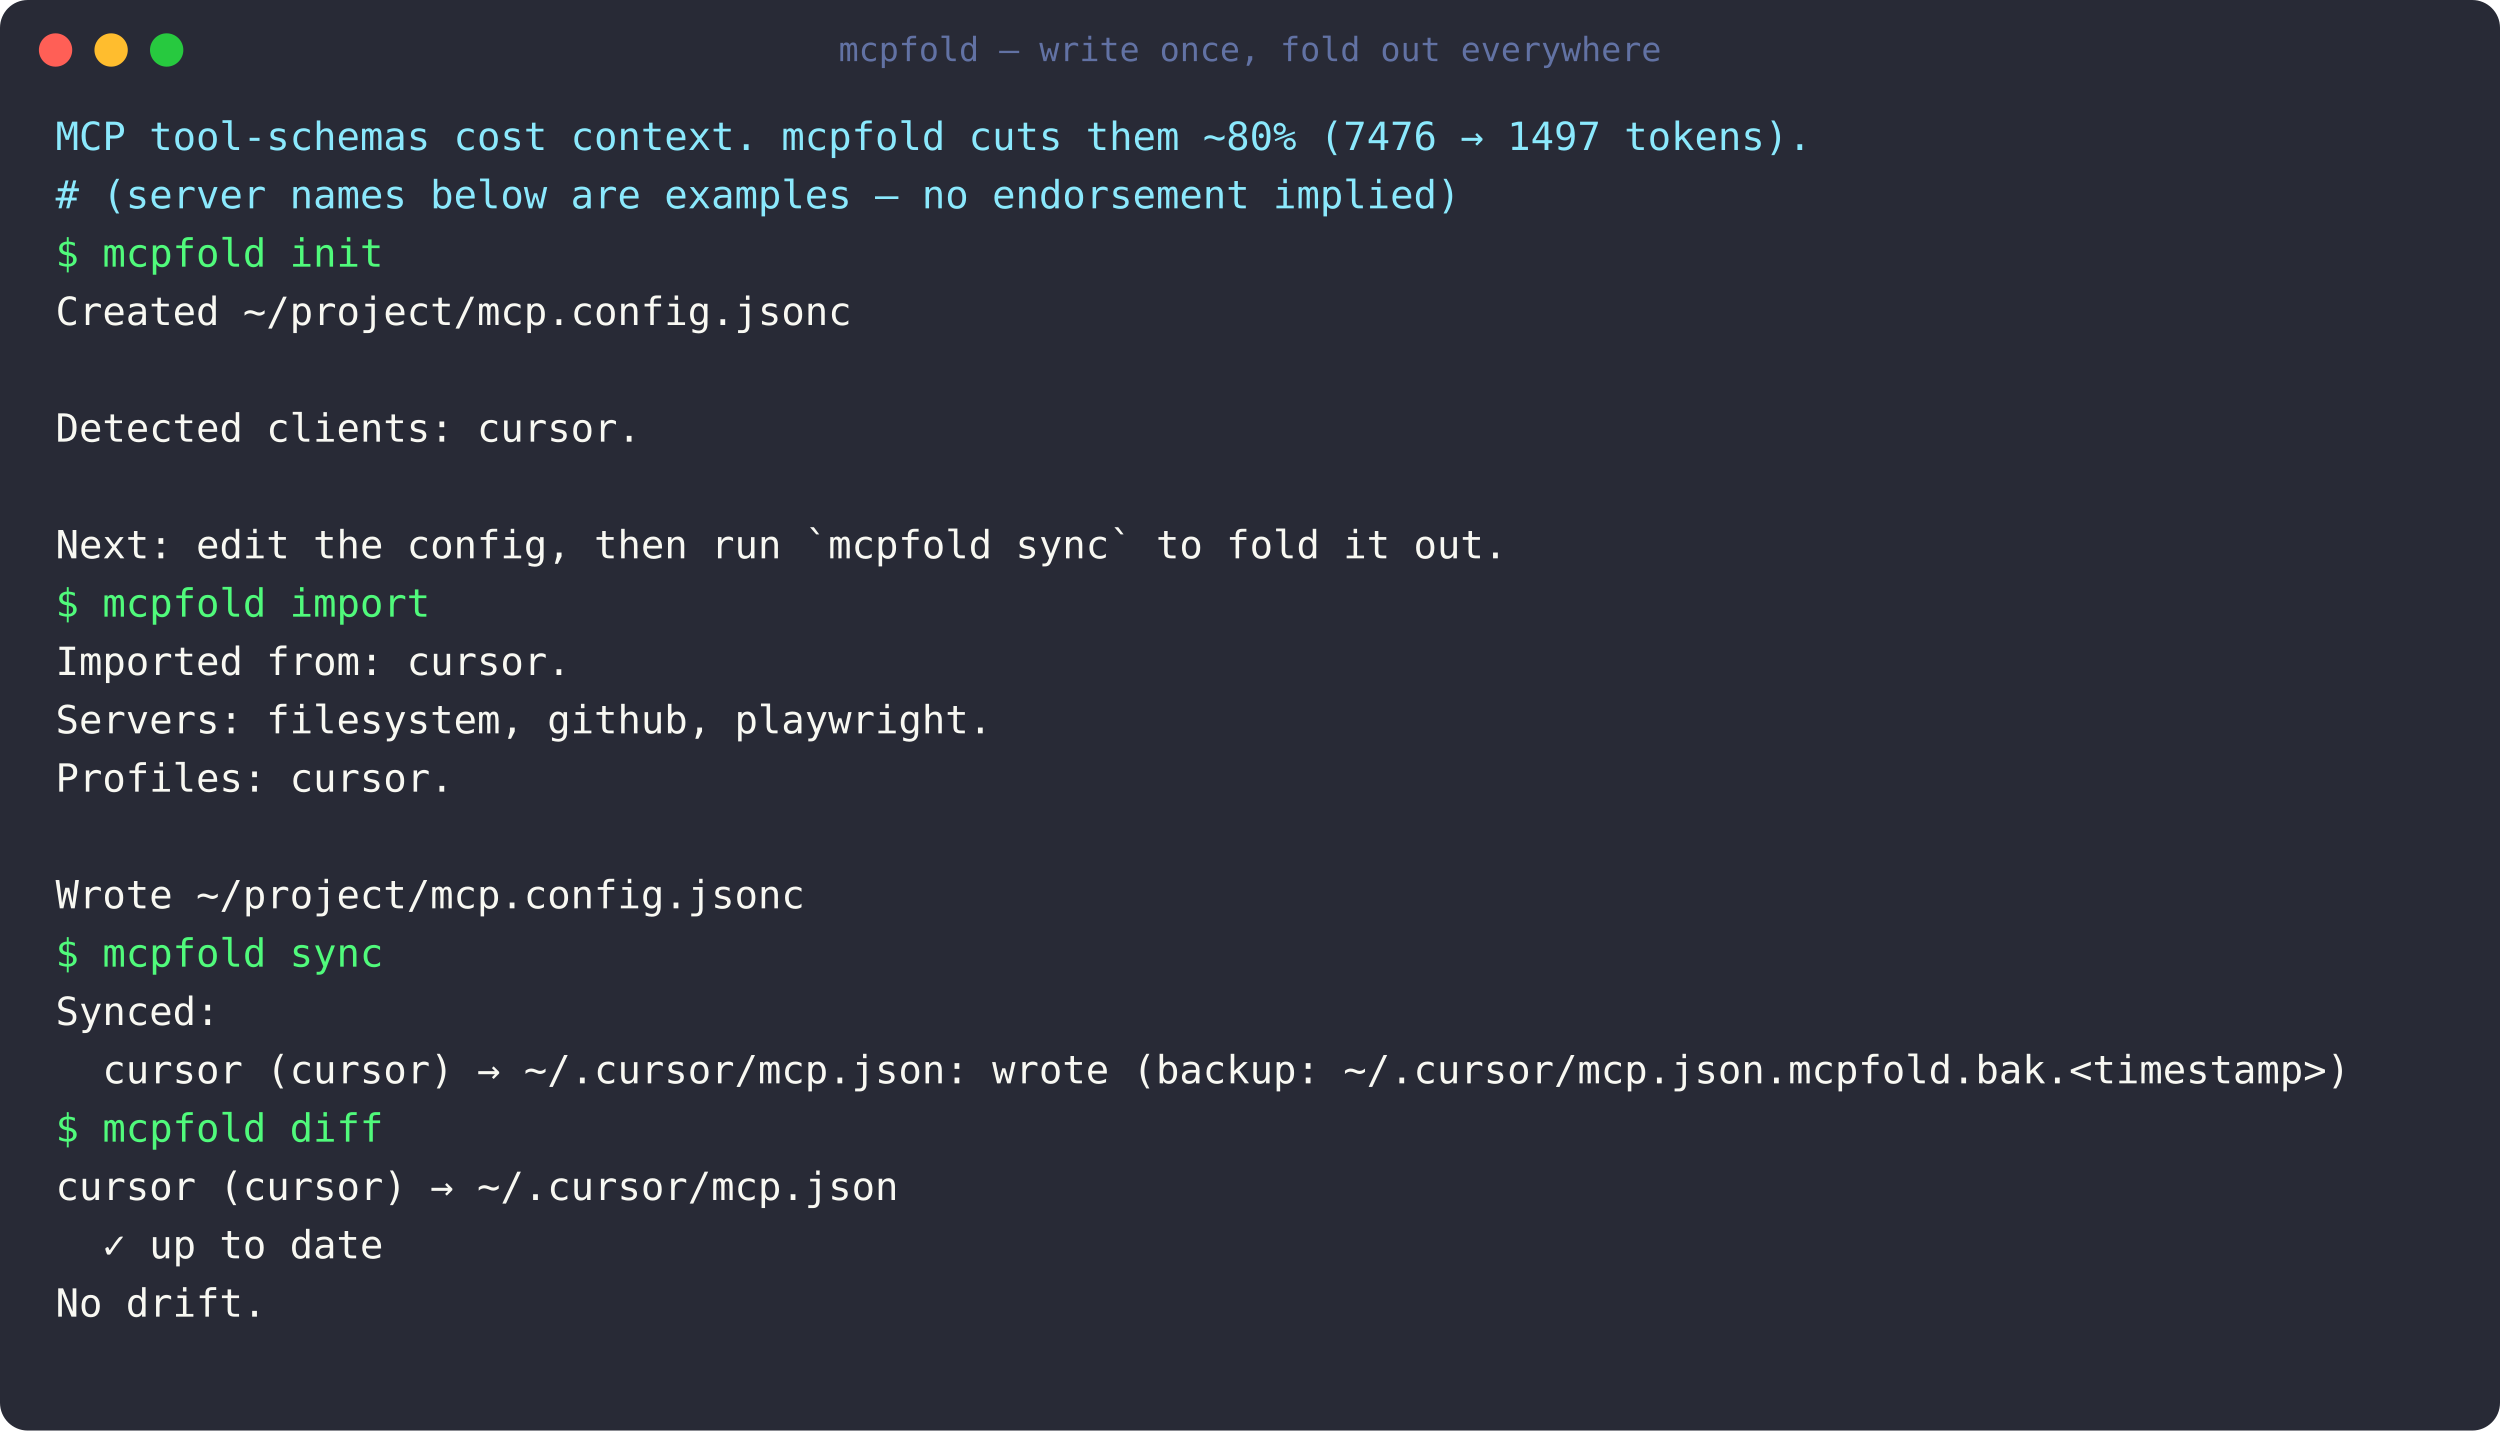
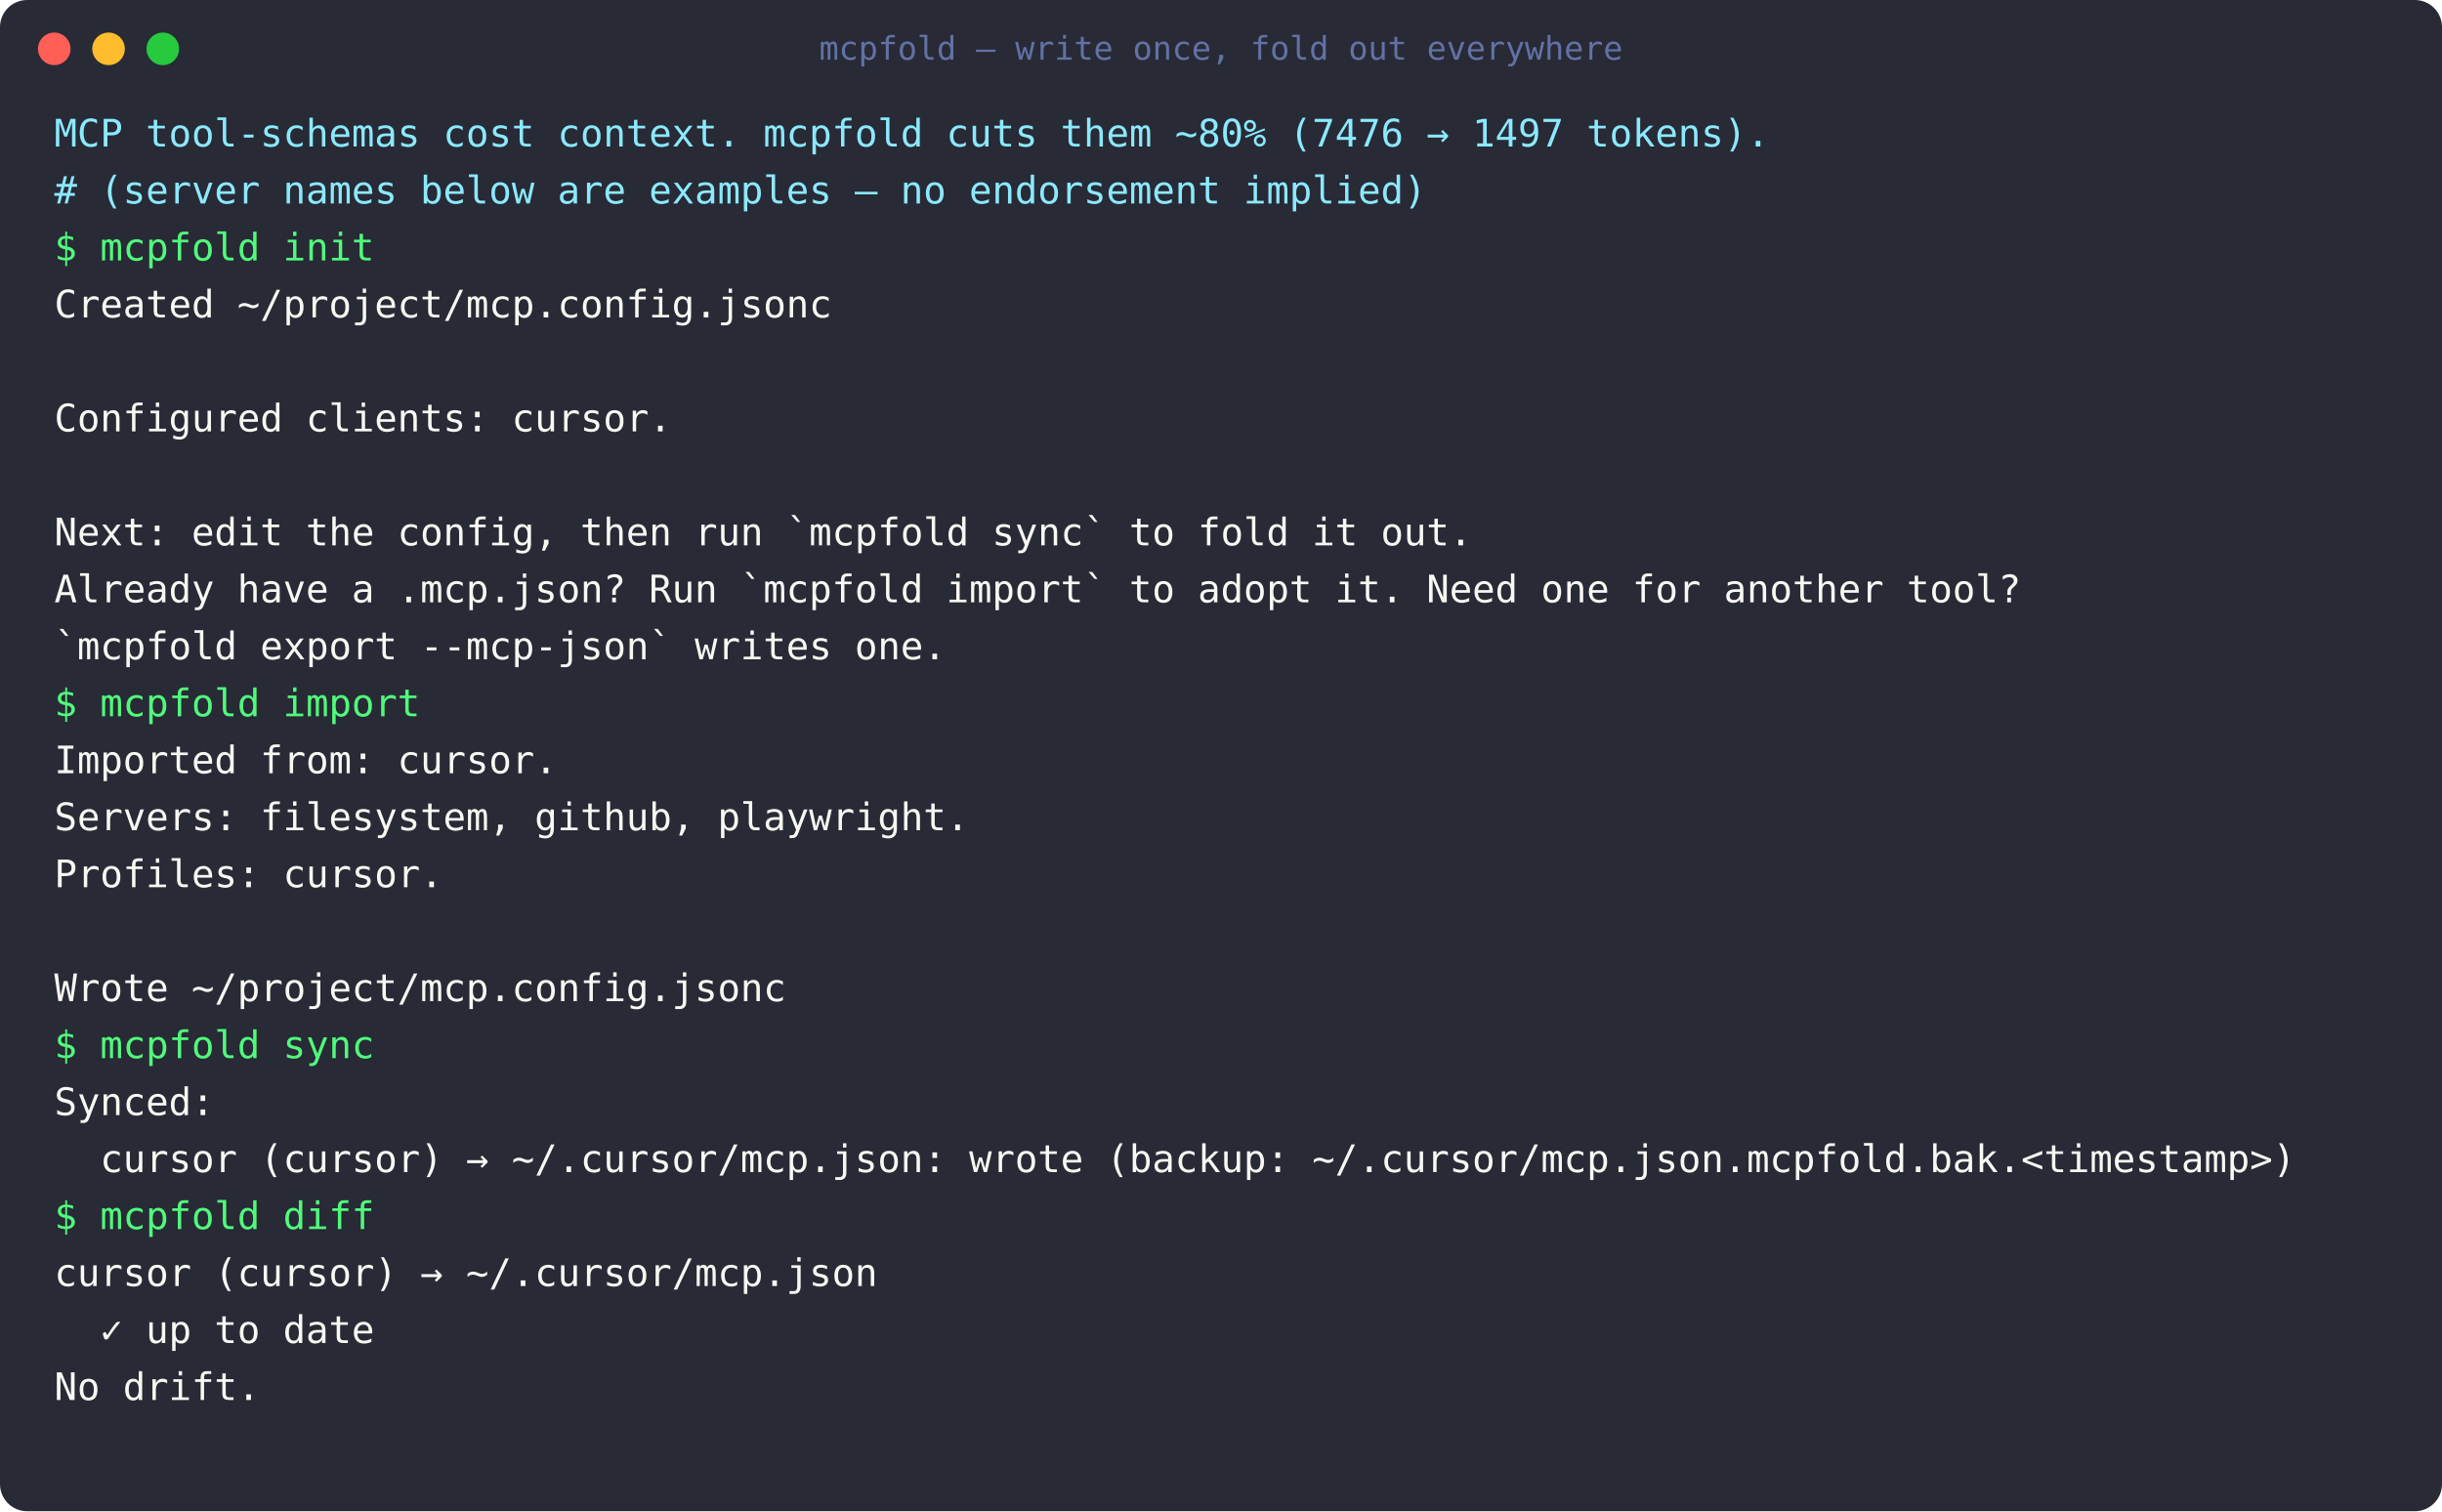
- <svg xmlns="http://www.w3.org/2000/svg" width="900" height="515" viewBox="0 0 900 515" font-family="ui-monospace, SFMono-Regular, Menlo, Consolas, monospace" font-size="14">
-   <rect width="900" height="515" rx="10" fill="#282a36" />
+ <svg xmlns="http://www.w3.org/2000/svg" width="900" height="557" viewBox="0 0 900 557" font-family="ui-monospace, SFMono-Regular, Menlo, Consolas, monospace" font-size="14">
+   <rect width="900" height="557" rx="10" fill="#282a36" />
  <circle cx="20" cy="18" r="6" fill="#ff5f56" />
  <circle cx="40" cy="18" r="6" fill="#ffbd2e" />
  <circle cx="60" cy="18" r="6" fill="#27c93f" />
  <text x="450" y="22" fill="#6272a4" text-anchor="middle" font-size="12">mcpfold — write once, fold out everywhere</text>
  <text x="20" y="54" fill="#8be9fd" xml:space="preserve">MCP tool-schemas cost context. mcpfold cuts them ~80% (7476 → 1497 tokens).</text>
  <text x="20" y="75" fill="#8be9fd" xml:space="preserve"># (server names below are examples — no endorsement implied)</text>
  <text x="20" y="96" fill="#50fa7b" xml:space="preserve">$ mcpfold init</text>
  <text x="20" y="117" fill="#f8f8f2" xml:space="preserve">Created ~/project/mcp.config.jsonc</text>
  <text x="20" y="138" fill="#f8f8f2" xml:space="preserve" />
-   <text x="20" y="159" fill="#f8f8f2" xml:space="preserve">Detected clients: cursor.</text>
+   <text x="20" y="159" fill="#f8f8f2" xml:space="preserve">Configured clients: cursor.</text>
  <text x="20" y="180" fill="#f8f8f2" xml:space="preserve" />
  <text x="20" y="201" fill="#f8f8f2" xml:space="preserve">Next: edit the config, then run `mcpfold sync` to fold it out.</text>
-   <text x="20" y="222" fill="#50fa7b" xml:space="preserve">$ mcpfold import</text>
-   <text x="20" y="243" fill="#f8f8f2" xml:space="preserve">Imported from: cursor.</text>
-   <text x="20" y="264" fill="#f8f8f2" xml:space="preserve">Servers: filesystem, github, playwright.</text>
-   <text x="20" y="285" fill="#f8f8f2" xml:space="preserve">Profiles: cursor.</text>
-   <text x="20" y="306" fill="#f8f8f2" xml:space="preserve" />
-   <text x="20" y="327" fill="#f8f8f2" xml:space="preserve">Wrote ~/project/mcp.config.jsonc</text>
-   <text x="20" y="348" fill="#50fa7b" xml:space="preserve">$ mcpfold sync</text>
-   <text x="20" y="369" fill="#f8f8f2" xml:space="preserve">Synced:</text>
-   <text x="20" y="390" fill="#f8f8f2" xml:space="preserve">  cursor (cursor) → ~/.cursor/mcp.json: wrote (backup: ~/.cursor/mcp.json.mcpfold.bak.&lt;timestamp&gt;)</text>
-   <text x="20" y="411" fill="#50fa7b" xml:space="preserve">$ mcpfold diff</text>
-   <text x="20" y="432" fill="#f8f8f2" xml:space="preserve">cursor (cursor) → ~/.cursor/mcp.json</text>
-   <text x="20" y="453" fill="#f8f8f2" xml:space="preserve">  ✓ up to date</text>
-   <text x="20" y="474" fill="#f8f8f2" xml:space="preserve">No drift.</text>
+   <text x="20" y="222" fill="#f8f8f2" xml:space="preserve">Already have a .mcp.json? Run `mcpfold import` to adopt it. Need one for another tool?</text>
+   <text x="20" y="243" fill="#f8f8f2" xml:space="preserve">`mcpfold export --mcp-json` writes one.</text>
+   <text x="20" y="264" fill="#50fa7b" xml:space="preserve">$ mcpfold import</text>
+   <text x="20" y="285" fill="#f8f8f2" xml:space="preserve">Imported from: cursor.</text>
+   <text x="20" y="306" fill="#f8f8f2" xml:space="preserve">Servers: filesystem, github, playwright.</text>
+   <text x="20" y="327" fill="#f8f8f2" xml:space="preserve">Profiles: cursor.</text>
+   <text x="20" y="348" fill="#f8f8f2" xml:space="preserve" />
+   <text x="20" y="369" fill="#f8f8f2" xml:space="preserve">Wrote ~/project/mcp.config.jsonc</text>
+   <text x="20" y="390" fill="#50fa7b" xml:space="preserve">$ mcpfold sync</text>
+   <text x="20" y="411" fill="#f8f8f2" xml:space="preserve">Synced:</text>
+   <text x="20" y="432" fill="#f8f8f2" xml:space="preserve">  cursor (cursor) → ~/.cursor/mcp.json: wrote (backup: ~/.cursor/mcp.json.mcpfold.bak.&lt;timestamp&gt;)</text>
+   <text x="20" y="453" fill="#50fa7b" xml:space="preserve">$ mcpfold diff</text>
+   <text x="20" y="474" fill="#f8f8f2" xml:space="preserve">cursor (cursor) → ~/.cursor/mcp.json</text>
+   <text x="20" y="495" fill="#f8f8f2" xml:space="preserve">  ✓ up to date</text>
+   <text x="20" y="516" fill="#f8f8f2" xml:space="preserve">No drift.</text>
</svg>
